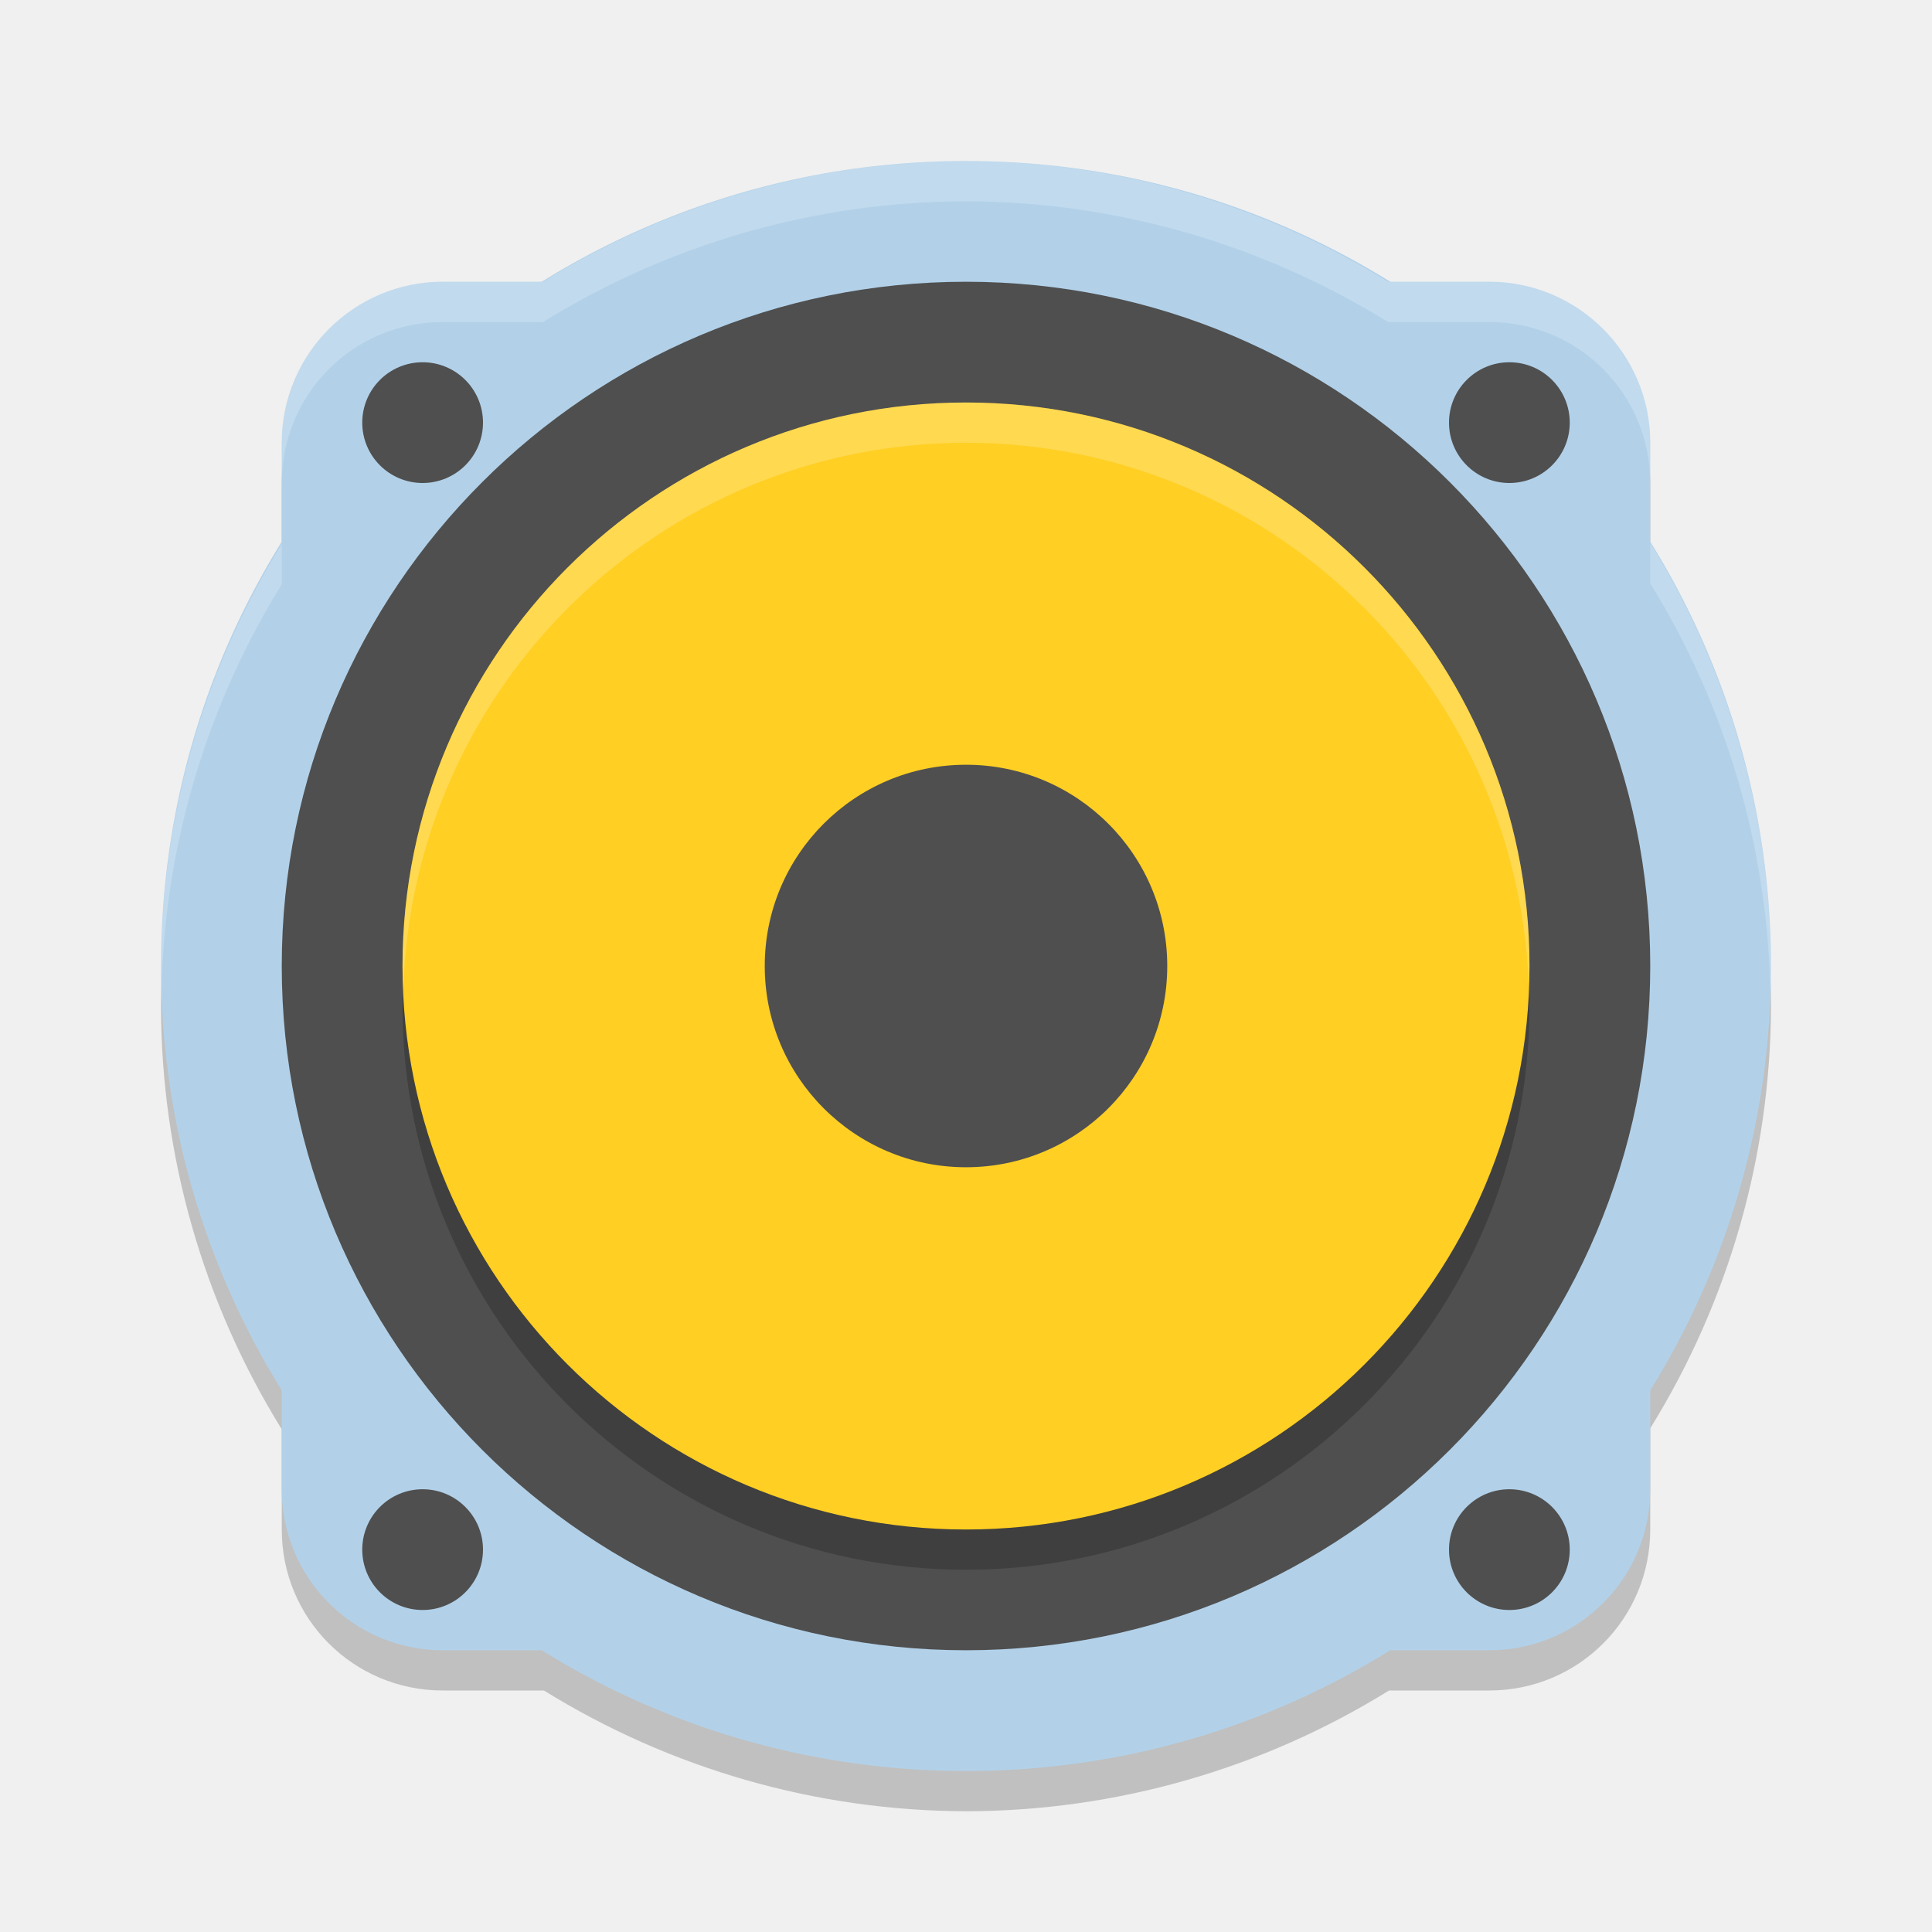
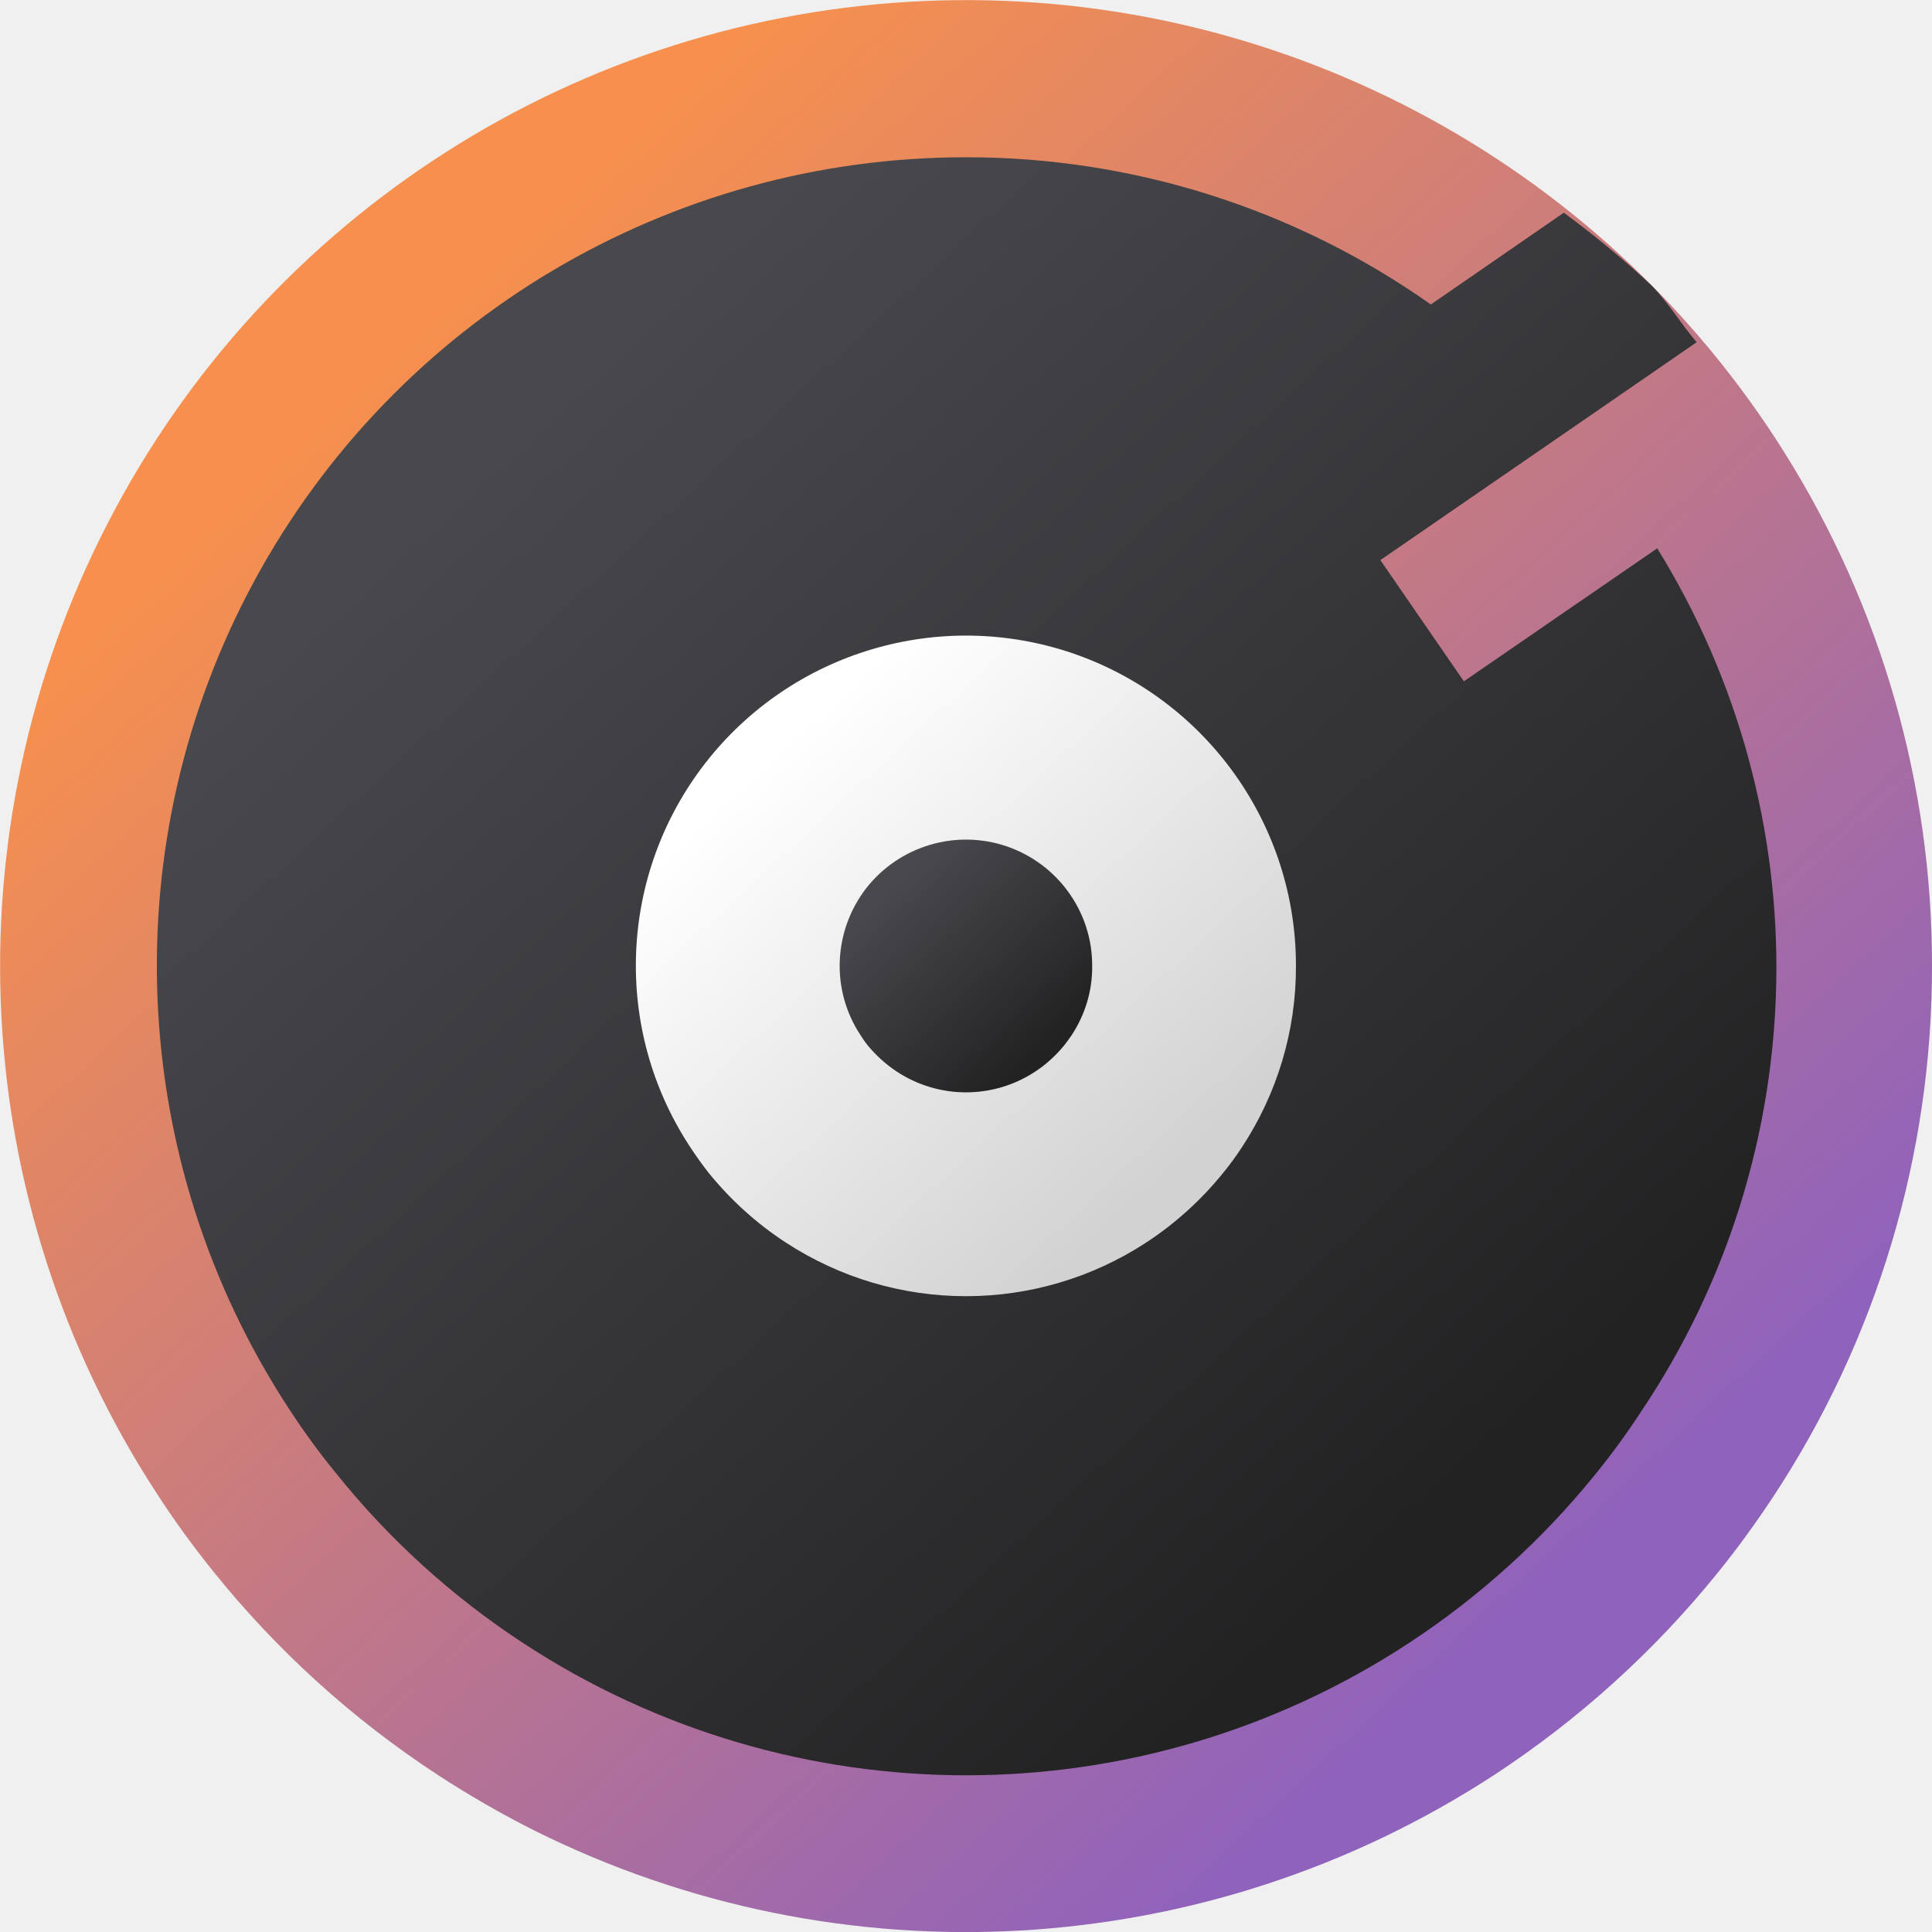
- <svg xmlns="http://www.w3.org/2000/svg" width="48" height="48" version="1">
-   <path style="opacity:0.2" d="M 24,5 A 20,20 0 0 0 13.49,8 H 11 C 8.784,8 7,9.784 7,12 v 2.514 A 20,20 0 0 0 4,25 20,20 0 0 0 7,35.51 V 38 c 0,2.216 1.784,4 4,4 h 2.514 A 20,20 0 0 0 24,45 20,20 0 0 0 34.51,42 H 37 c 2.216,0 4,-1.784 4,-4 V 35.486 A 20,20 0 0 0 44,25 20,20 0 0 0 41,14.49 V 12 C 41,9.784 39.216,8 37,8 H 34.486 A 20,20 0 0 0 24,5 Z" />
-   <circle style="fill:#b2d1e9" cx="24" cy="24" r="20" />
-   <rect style="fill:#b2d1e9" width="34" height="34" x="7" y="7" rx="4" ry="4" />
-   <circle style="fill:#4f4f4f" cx="24" cy="24" r="17" />
-   <circle style="opacity:0.2" cx="24" cy="25" r="14" />
-   <circle style="fill:#ffcf24" cx="24" cy="24" r="14" />
-   <circle style="fill:#4f4f4f" cx="10.5" cy="10.5" r="1.5" />
-   <circle style="fill:#4f4f4f" cx="24" cy="24" r="5" />
-   <path style="opacity:0.2;fill:#ffffff" d="M 24 4 A 20 20 0 0 0 13.49 7 L 11 7 C 8.784 7 7 8.784 7 11 L 7 12 C 7 9.784 8.784 8 11 8 L 13.49 8 A 20 20 0 0 1 24 5 A 20 20 0 0 1 34.486 8 L 37 8 C 39.216 8 41 9.784 41 12 L 41 11 C 41 8.784 39.216 7 37 7 L 34.486 7 A 20 20 0 0 0 24 4 z M 41 13.49 L 41 14.49 A 20 20 0 0 1 43.982 24.645 A 20 20 0 0 0 44 24 A 20 20 0 0 0 41 13.49 z M 7 13.514 A 20 20 0 0 0 4 24 A 20 20 0 0 0 4.018 24.355 A 20 20 0 0 1 7 14.514 L 7 13.514 z" />
-   <circle style="fill:#4f4f4f" cx="37.5" cy="10.5" r="1.5" />
-   <circle style="fill:#4f4f4f" cx="10.5" cy="38.5" r="1.5" />
-   <circle style="fill:#4f4f4f" cx="37.5" cy="38.5" r="1.5" />
-   <path style="opacity:0.2;fill:#ffffff" d="M 24 10 A 14 14 0 0 0 10 24 A 14 14 0 0 0 10.021 24.586 A 14 14 0 0 1 24 11 A 14 14 0 0 1 37.979 24.414 A 14 14 0 0 0 38 24 A 14 14 0 0 0 24 10 z" />
+ <svg xmlns="http://www.w3.org/2000/svg" width="32px" height="32px" viewBox="0 0 32 32" version="1.1">
+   <defs>
+     <linearGradient id="linear0" gradientUnits="userSpaceOnUse" x1="-59.866" y1="41.158" x2="-64.462" y2="46.142" gradientTransform="matrix(4.1232,0,0,-4.1232,272.401,196.073)">
+       <stop offset="0" style="stop-color:rgb(56.078%,38.431%,73.725%);stop-opacity:1;" />
+       <stop offset="1" style="stop-color:rgb(96.863%,56.471%,30.588%);stop-opacity:1;" />
+     </linearGradient>
+     <linearGradient id="linear1" gradientUnits="userSpaceOnUse" x1="-60.39" y1="42.215" x2="-64.986" y2="47.198" gradientTransform="matrix(3.4523,0,0,-3.4523,233.4455,169.5424)">
+       <stop offset="0" style="stop-color:rgb(13.725%,13.333%,13.725%);stop-opacity:1;" />
+       <stop offset="1" style="stop-color:rgb(28.627%,28.235%,30.196%);stop-opacity:1;" />
+     </linearGradient>
+     <linearGradient id="linear2" gradientUnits="userSpaceOnUse" x1="-67.811" y1="49.103" x2="-72.406" y2="54.087" gradientTransform="matrix(1.4087,0,0,-1.4087,114.7886,88.7112)">
+       <stop offset="0" style="stop-color:rgb(82.353%,82.353%,82.353%);stop-opacity:1;" />
+       <stop offset="1" style="stop-color:rgb(100%,100%,100%);stop-opacity:1;" />
+     </linearGradient>
+     <linearGradient id="linear3" gradientUnits="userSpaceOnUse" x1="-87.286" y1="68.579" x2="-91.881" y2="73.562" gradientTransform="matrix(0.5389,0,0,-0.5389,64.2905,54.3144)">
+       <stop offset="0" style="stop-color:rgb(13.725%,13.333%,13.725%);stop-opacity:1;" />
+       <stop offset="1" style="stop-color:rgb(28.627%,28.235%,30.196%);stop-opacity:1;" />
+     </linearGradient>
+   </defs>
+   <g id="surface1">
+     <path style=" stroke:none;fill-rule:nonzero;fill:url(#linear0);" d="M 32 16 C 32.004 19.129 31.086 22.191 29.363 24.801 C 29.074 25.238 28.77 25.656 28.441 26.062 C 27.391 27.359 26.145 28.484 24.75 29.398 C 19.988 32.504 13.941 32.855 8.852 30.32 C 8.301 30.043 7.766 29.734 7.25 29.398 C 5.836 28.473 4.574 27.328 3.52 26.012 C 3.191 25.602 2.883 25.18 2.598 24.738 C -0.543 19.922 -0.855 13.793 1.777 8.68 C 4.406 3.566 9.578 0.262 15.324 0.016 C 21.07 -0.227 26.504 2.629 29.559 7.5 C 31.156 10.047 32.004 12.992 32 16 Z M 32 16 " />
+     <path style=" stroke:none;fill-rule:nonzero;fill:url(#linear1);" d="M 16 2.605 C 11.082 2.602 6.559 5.293 4.215 9.617 C 1.871 13.941 2.09 19.203 4.777 23.32 C 5.016 23.688 5.273 24.043 5.551 24.383 C 6.434 25.488 7.488 26.445 8.672 27.219 C 13.125 30.133 18.879 30.133 23.328 27.219 C 24.496 26.453 25.539 25.512 26.418 24.426 C 26.691 24.09 26.949 23.738 27.188 23.371 C 30.07 19.07 30.172 13.484 27.449 9.082 L 24.246 11.285 L 22.863 9.277 L 25.965 7.141 L 28.102 5.668 C 27.84 5.363 27.633 5.008 27.348 4.723 C 26.891 4.293 26.406 3.895 25.902 3.523 L 23.699 5.043 C 21.445 3.453 18.758 2.602 16 2.605 Z M 16 2.605 " />
+     <path style=" stroke:none;fill-rule:nonzero;fill:url(#linear2);" d="M 21.465 16 C 21.469 17.07 21.156 18.113 20.566 19.008 C 20.469 19.156 20.363 19.301 20.25 19.438 C 19.891 19.879 19.465 20.266 18.988 20.578 C 17.172 21.766 14.828 21.766 13.012 20.578 C 12.527 20.262 12.098 19.871 11.734 19.422 C 11.625 19.281 11.52 19.137 11.422 18.984 C 10.145 17.031 10.25 14.48 11.684 12.637 C 13.121 10.793 15.566 10.066 17.777 10.824 C 19.984 11.586 21.469 13.664 21.465 16 Z M 21.465 16 " />
+     <path style=" stroke:none;fill-rule:nonzero;fill:url(#linear3);" d="M 18.09 16 C 18.094 16.41 17.973 16.809 17.746 17.152 C 17.707 17.207 17.668 17.262 17.625 17.316 C 17.488 17.484 17.324 17.633 17.145 17.75 C 16.449 18.207 15.551 18.207 14.855 17.75 C 14.672 17.629 14.508 17.48 14.367 17.309 C 14.324 17.254 14.285 17.199 14.25 17.141 C 13.758 16.395 13.801 15.418 14.348 14.711 C 14.898 14.008 15.836 13.73 16.68 14.02 C 17.523 14.312 18.094 15.105 18.09 16 Z M 18.09 16 " />
+   </g>
</svg>
